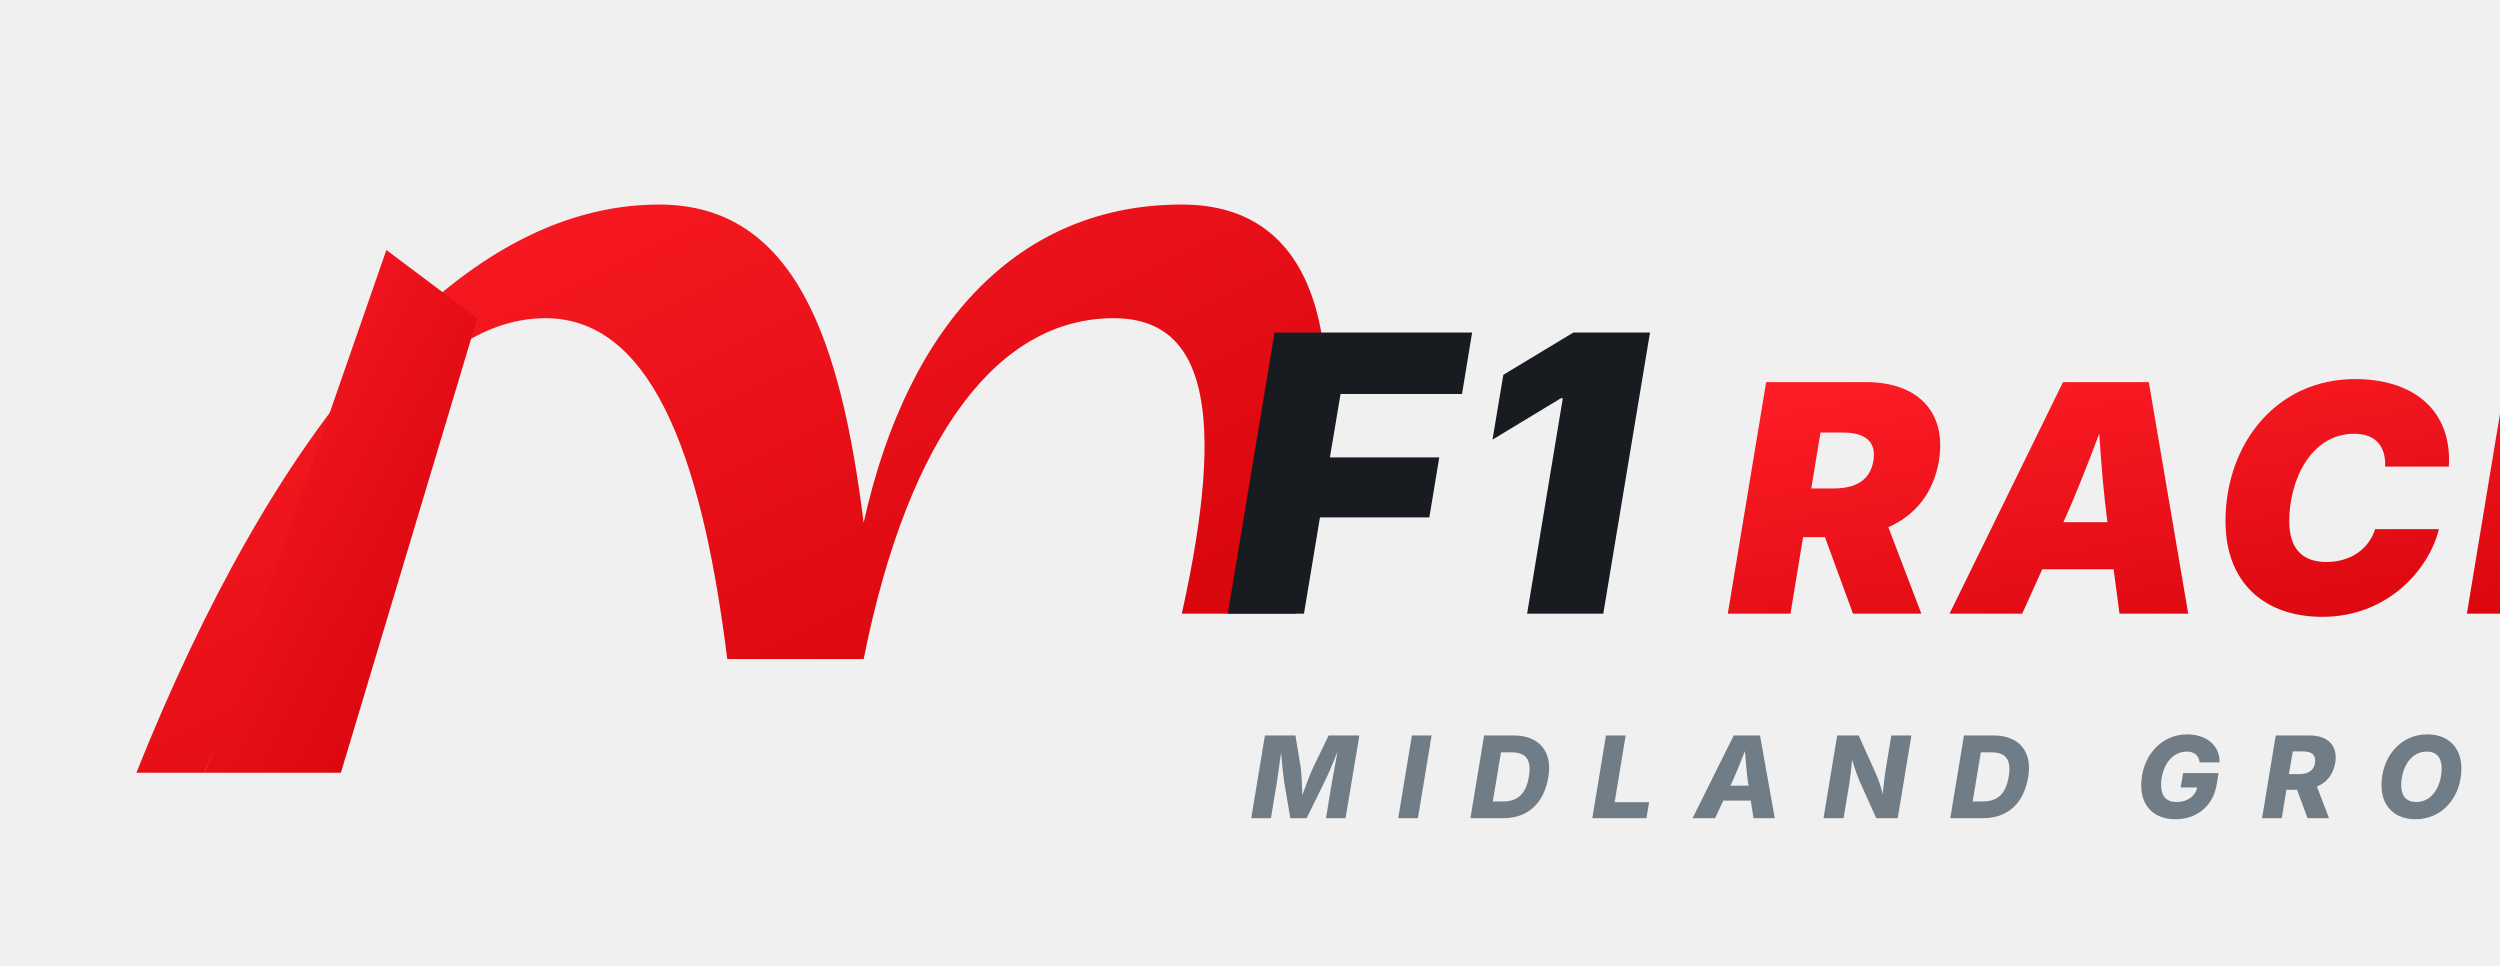
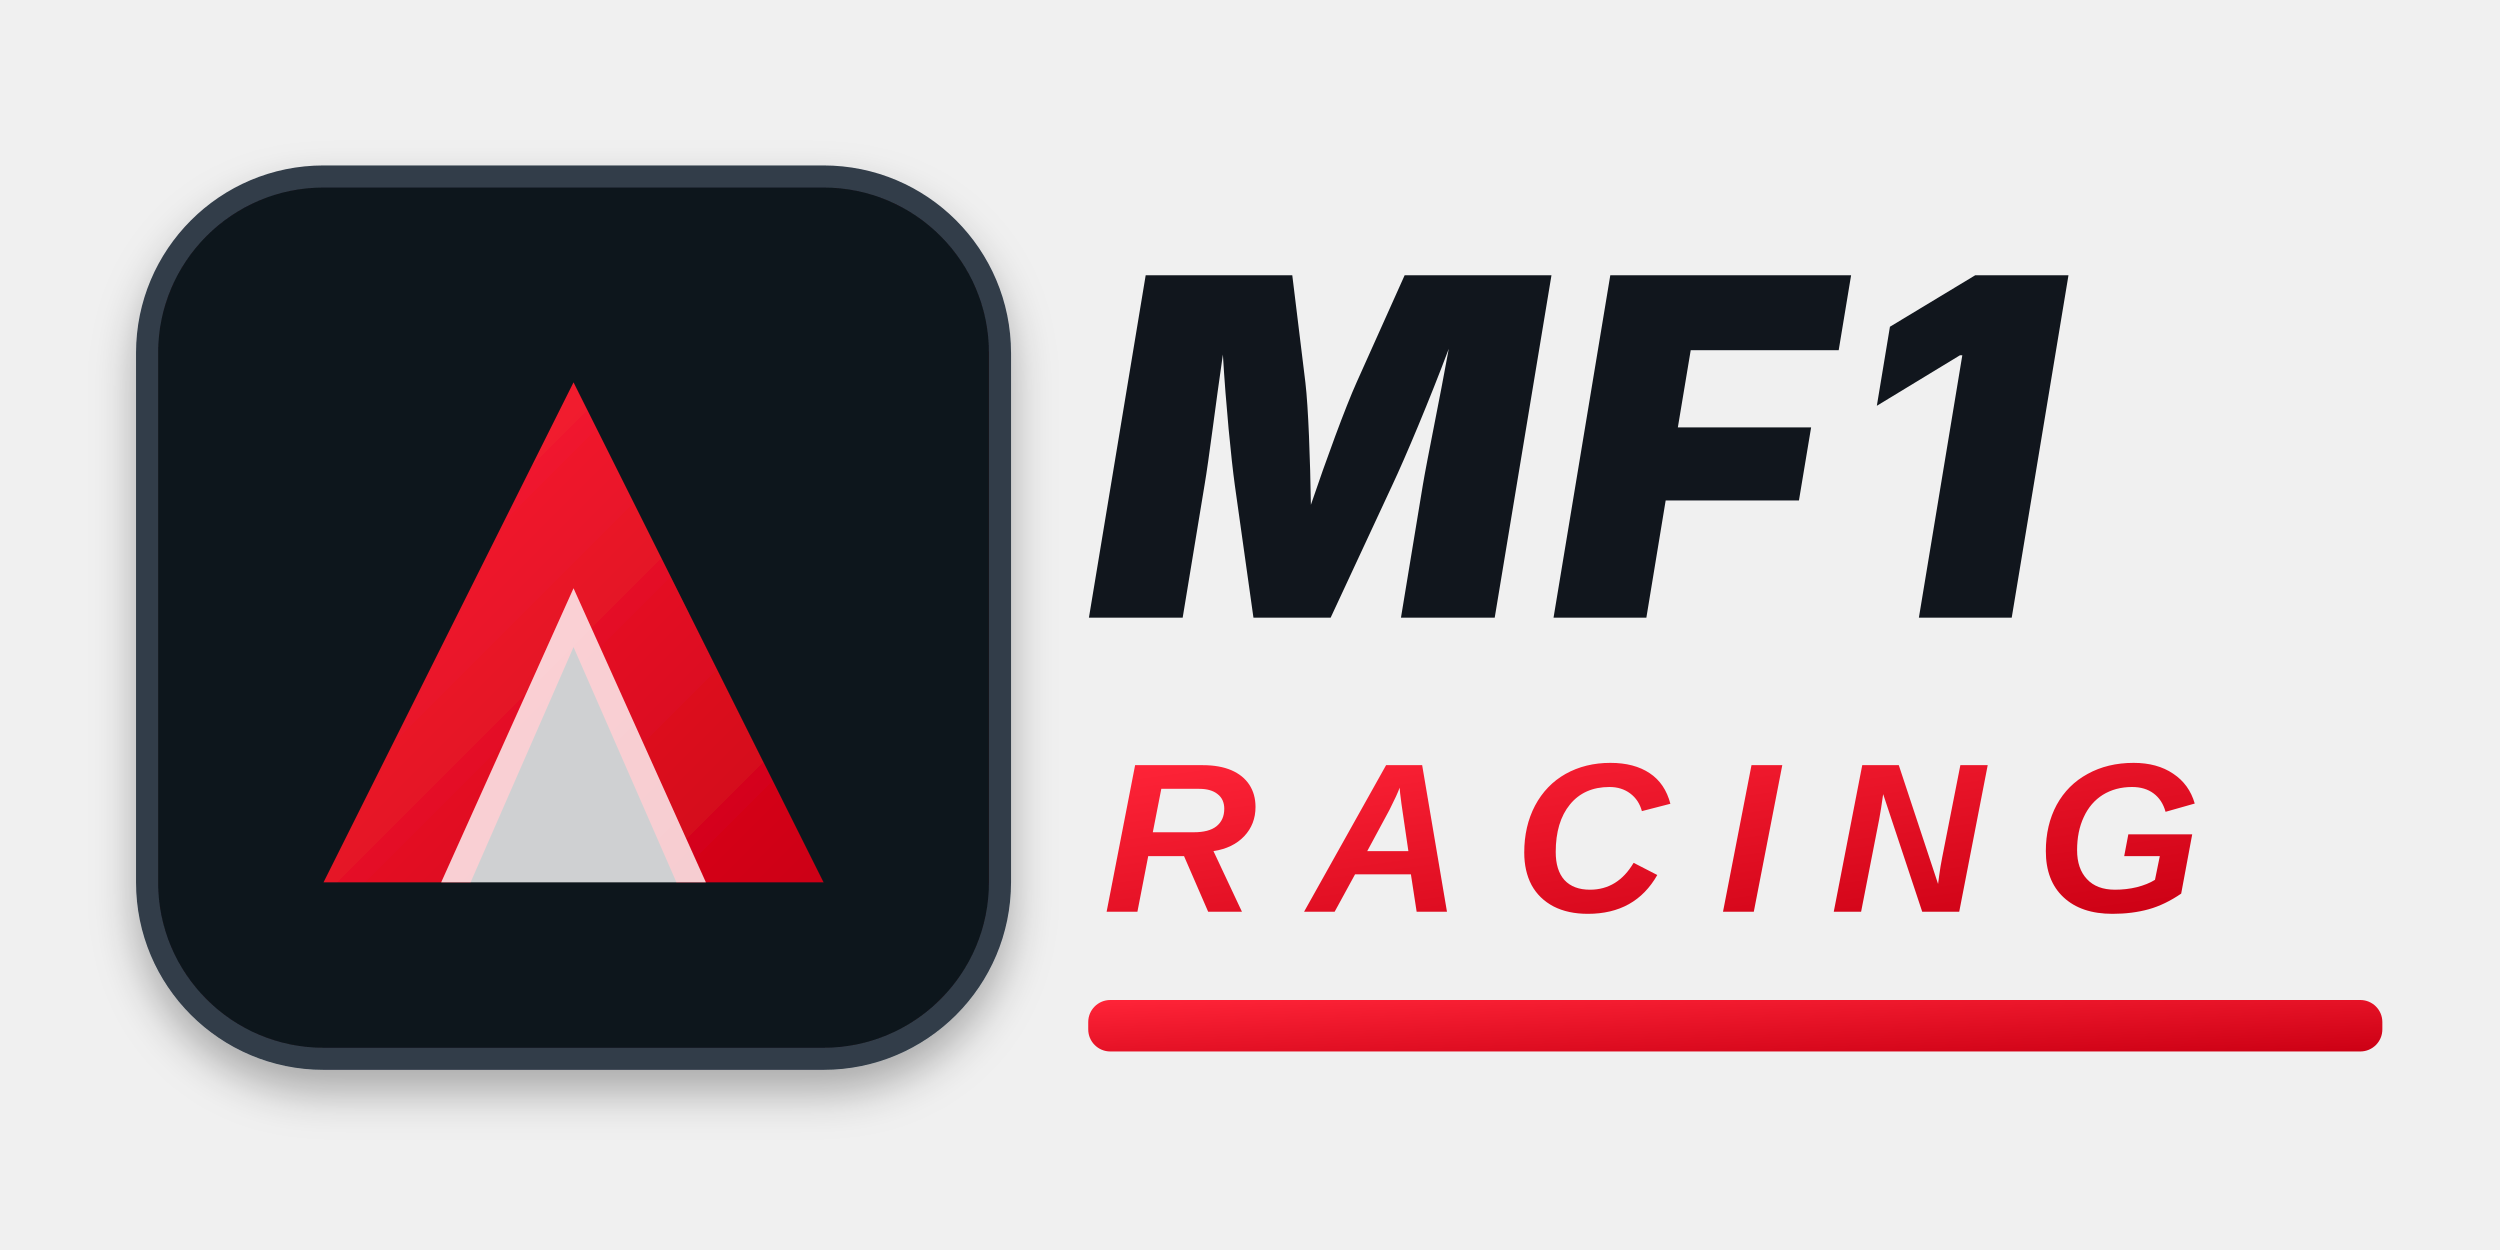
- <svg xmlns="http://www.w3.org/2000/svg" viewBox="0 0 220 85" width="220" height="85">
+ <svg xmlns="http://www.w3.org/2000/svg" viewBox="0 0 170 85" width="170" height="85">
  <defs>
-     <linearGradient id="mf1Red" x1="0%" y1="0%" x2="100%" y2="100%">
-       <stop offset="0%" stop-color="#FF1E27" />
-       <stop offset="100%" stop-color="#D00008" />
+     <linearGradient id="mf1RedGrad" x1="0%" y1="0%" x2="100%" y2="100%">
+       <stop offset="0%" stop-color="#FF2438" />
+       <stop offset="100%" stop-color="#CC0014" />
    </linearGradient>
+     <filter id="mf1Drop" x="-10%" y="-10%" width="120%" height="120%">
+       <feDropShadow dx="0" dy="1.5" stdDeviation="1.5" flood-color="#000000" flood-opacity="0.3" />
+     </filter>
  </defs>
-   <g transform="translate(12, 10)">
-     <path d="M 0 58 C 12 28 28 8 46 8 C 58 8 62 20 64 36 C 68 18 78 8 92 8 C 104 8 108 20 102 44 L 92 44 C 96 26 94 18 86 18 C 76 18 68 28 64 48 L 52 48 C 50 32 46 18 36 18 C 24 18 14 36 6 58 Z" fill="url(#mf1Red)" />
-     <path d="M 22 12 L 6 58 L 18 58 L 30 18 Z" fill="url(#mf1Red)" />
+   <g transform="translate(10, 12)" filter="url(#mf1Drop)">
+     <rect x="0" y="0" width="58" height="60" rx="12" fill="#11161D" stroke="#333E4A" stroke-width="1.5" />
+     <path d="M 12 48 L 29 14 L 46 48 L 36 48 L 29 32 L 22 48 Z" fill="url(#mf1RedGrad)" />
+     <path d="M 29 28 L 38 48 L 20 48 Z" fill="#FFFFFF" opacity="0.8" />
  </g>
-   <g transform="translate(108, 22)">
-     <text x="0" y="32" font-family="system-ui, -apple-system, 'Segoe UI', Arial Black, sans-serif" font-size="34" font-weight="900" font-style="italic" fill="#181C20" letter-spacing="1">F1</text>
-     <text x="44" y="32" font-family="system-ui, -apple-system, 'Segoe UI', Arial Black, sans-serif" font-size="28" font-weight="900" font-style="italic" fill="url(#mf1Red)" letter-spacing="1.5">RACING</text>
-     <text x="2" y="50" font-family="system-ui, -apple-system, 'Segoe UI', sans-serif" font-size="10" font-weight="800" font-style="italic" fill="#717D86" letter-spacing="3.5">MIDLAND GROUP</text>
+   <g transform="translate(74, 0)">
+     <text x="0" y="42" font-family="'Titillium Web', system-ui, -apple-system, 'Segoe UI', Arial Black, sans-serif" font-size="32" font-weight="900" font-style="italic" fill="#11161D" letter-spacing="1">MF1</text>
+     <text x="1" y="62" font-family="'Titillium Web', system-ui, -apple-system, 'Segoe UI', Arial, sans-serif" font-size="14.5" font-weight="900" font-style="italic" fill="url(#mf1RedGrad)" letter-spacing="3.5">RACING</text>
+     <rect x="0" y="68" width="88" height="3.5" rx="1.5" fill="url(#mf1RedGrad)" />
  </g>
</svg>
